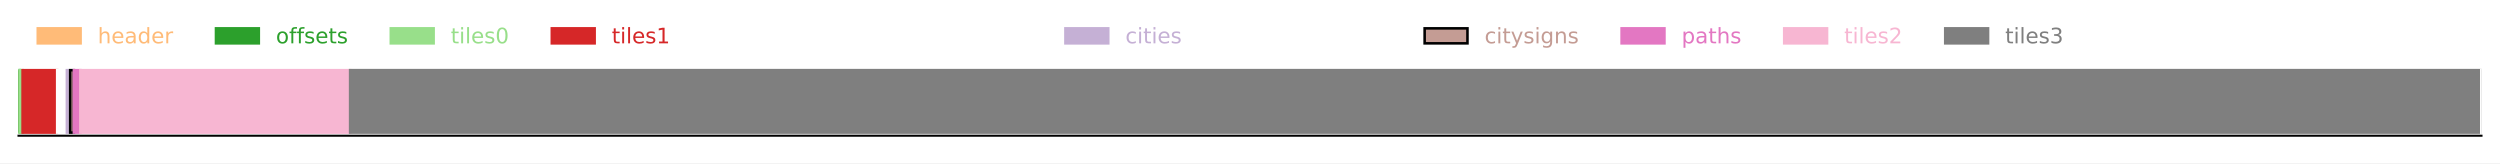
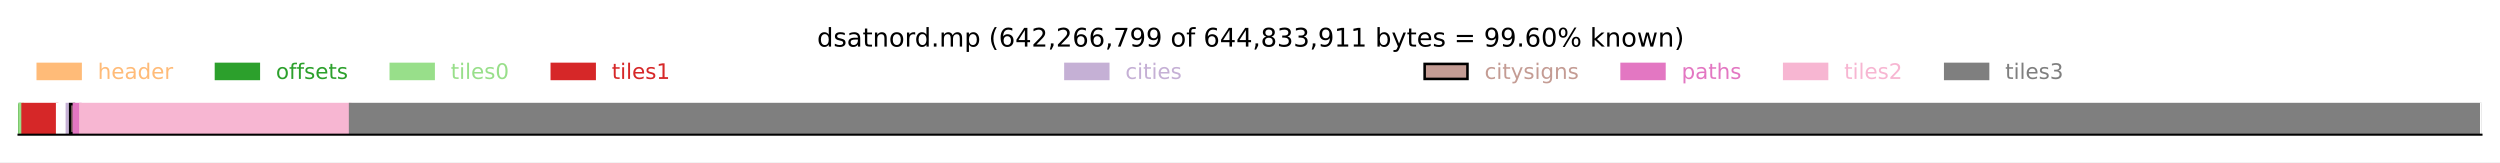
- <svg xmlns="http://www.w3.org/2000/svg" xmlns:xlink="http://www.w3.org/1999/xlink" width="972.635pt" height="63.502pt" viewBox="0 0 972.635 63.502" version="1.1">
+ <svg xmlns="http://www.w3.org/2000/svg" xmlns:xlink="http://www.w3.org/1999/xlink" width="972.635pt" height="63.1pt" viewBox="0 0 972.635 63.1" version="1.1">
  <defs>
    <style type="text/css">*{stroke-linejoin: round; stroke-linecap: butt}</style>
  </defs>
  <g id="figure_1">
    <g id="patch_1">
-       <path d="M 0 63.502  L 972.635 63.502  L 972.635 0  L 0 0  z " style="fill: #ffffff" />
+       <path d="M 0 63.1  L 972.635 63.1  L 972.635 0  L 0 0  z " style="fill: #ffffff" />
    </g>
    <g id="axes_1">
      <g id="patch_2">
-         <path d="M 7.2 52.802  L 965.435 52.802  L 965.435 26.091  L 7.2 26.091  z " style="fill: #ffffff" />
+         <path d="M 7.2 52.4  L 965.435 52.4  L 965.435 39.934  L 7.2 39.934  z " style="fill: #ffffff" />
      </g>
      <g id="patch_3">
-         <path d="M 7.2 51.588  L 7.2 51.588  L 7.2 27.305  L 7.2 27.305  z " clip-path="url(#p8772ea6bc8)" style="fill: #ffbb78; stroke: #ffbb78; stroke-linejoin: miter" />
+         <path d="M 7.2 51.833  L 7.2 51.833  L 7.2 40.501  L 7.2 40.501  z " clip-path="url(#p1f205731b0)" style="fill: #ffbb78; stroke: #ffbb78; stroke-linejoin: miter" />
      </g>
      <g id="patch_4">
-         <path d="M 7.2 51.588  L 7.67 51.588  L 7.67 27.305  L 7.2 27.305  z " clip-path="url(#p8772ea6bc8)" style="fill: #2ca02c; stroke: #2ca02c; stroke-linejoin: miter" />
+         <path d="M 7.2 51.833  L 7.67 51.833  L 7.67 40.501  L 7.2 40.501  z " clip-path="url(#p1f205731b0)" style="fill: #2ca02c; stroke: #2ca02c; stroke-linejoin: miter" />
      </g>
      <g id="patch_5">
-         <path d="M 7.67 51.588  L 8.79 51.588  L 8.79 27.305  L 7.67 27.305  z " clip-path="url(#p8772ea6bc8)" style="fill: #98df8a; stroke: #98df8a; stroke-linejoin: miter" />
+         <path d="M 7.67 51.833  L 8.79 51.833  L 8.79 40.501  L 7.67 40.501  z " clip-path="url(#p1f205731b0)" style="fill: #98df8a; stroke: #98df8a; stroke-linejoin: miter" />
      </g>
      <g id="patch_6">
-         <path d="M 8.79 51.588  L 22.249 51.588  L 22.249 27.305  L 8.79 27.305  z " clip-path="url(#p8772ea6bc8)" style="fill: #d62728; stroke: #d62728; stroke-linejoin: miter" />
+         <path d="M 8.79 51.833  L 22.249 51.833  L 22.249 40.501  L 8.79 40.501  z " clip-path="url(#p1f205731b0)" style="fill: #d62728; stroke: #d62728; stroke-linejoin: miter" />
      </g>
      <g id="patch_7">
-         <path d="M 22.249 51.588  L 23.093 51.588  L 23.093 27.305  L 22.249 27.305  z " clip-path="url(#p8772ea6bc8)" style="fill: #ffffff; stroke: #ffffff; stroke-linejoin: miter" />
+         <path d="M 22.249 51.833  L 23.093 51.833  L 23.093 40.501  L 22.249 40.501  z " clip-path="url(#p1f205731b0)" style="fill: #ffffff; stroke: #ffffff; stroke-linejoin: miter" />
      </g>
      <g id="patch_8">
-         <path d="M 23.093 51.588  L 26.021 51.588  L 26.021 27.305  L 23.093 27.305  z " clip-path="url(#p8772ea6bc8)" style="fill: #ffffff; stroke: #ffffff; stroke-linejoin: miter" />
+         <path d="M 23.093 51.833  L 26.021 51.833  L 26.021 40.501  L 23.093 40.501  z " clip-path="url(#p1f205731b0)" style="fill: #ffffff; stroke: #ffffff; stroke-linejoin: miter" />
      </g>
      <g id="patch_9">
-         <path d="M 26.021 51.588  L 27.295 51.588  L 27.295 27.305  L 26.021 27.305  z " clip-path="url(#p8772ea6bc8)" style="fill: #c5b0d5; stroke: #c5b0d5; stroke-linejoin: miter" />
+         <path d="M 26.021 51.833  L 27.295 51.833  L 27.295 40.501  L 26.021 40.501  z " clip-path="url(#p1f205731b0)" style="fill: #c5b0d5; stroke: #c5b0d5; stroke-linejoin: miter" />
      </g>
      <g id="patch_10">
-         <path d="M 27.295 51.588  L 27.296 51.588  L 27.296 27.305  L 27.295 27.305  z " clip-path="url(#p8772ea6bc8)" style="fill: #ffffff; stroke: #ffffff; stroke-linejoin: miter" />
+         <path d="M 27.295 51.833  L 27.296 51.833  L 27.296 40.501  L 27.295 40.501  z " clip-path="url(#p1f205731b0)" style="fill: #ffffff; stroke: #ffffff; stroke-linejoin: miter" />
      </g>
      <g id="patch_11">
-         <path d="M 27.296 51.588  L 28.753 51.588  L 28.753 27.305  L 27.296 27.305  z " clip-path="url(#p8772ea6bc8)" style="fill: #c49c94; stroke: #000000; stroke-linejoin: miter" />
+         <path d="M 27.296 51.833  L 28.753 51.833  L 28.753 40.501  L 27.296 40.501  z " clip-path="url(#p1f205731b0)" style="fill: #c49c94; stroke: #000000; stroke-linejoin: miter" />
      </g>
      <g id="patch_12">
-         <path d="M 28.753 51.588  L 31.266 51.588  L 31.266 27.305  L 28.753 27.305  z " clip-path="url(#p8772ea6bc8)" style="fill: #e377c2; stroke: #e377c2; stroke-linejoin: miter" />
+         <path d="M 28.753 51.833  L 31.266 51.833  L 31.266 40.501  L 28.753 40.501  z " clip-path="url(#p1f205731b0)" style="fill: #e377c2; stroke: #e377c2; stroke-linejoin: miter" />
      </g>
      <g id="patch_13">
-         <path d="M 31.266 51.588  L 136.22 51.588  L 136.22 27.305  L 31.266 27.305  z " clip-path="url(#p8772ea6bc8)" style="fill: #f7b6d2; stroke: #f7b6d2; stroke-linejoin: miter" />
+         <path d="M 31.266 51.833  L 136.22 51.833  L 136.22 40.501  L 31.266 40.501  z " clip-path="url(#p1f205731b0)" style="fill: #f7b6d2; stroke: #f7b6d2; stroke-linejoin: miter" />
      </g>
      <g id="patch_14">
-         <path d="M 136.22 51.588  L 965.393 51.588  L 965.393 27.305  L 136.22 27.305  z " clip-path="url(#p8772ea6bc8)" style="fill: #7f7f7f; stroke: #7f7f7f; stroke-linejoin: miter" />
+         <path d="M 136.22 51.833  L 965.393 51.833  L 965.393 40.501  L 136.22 40.501  z " clip-path="url(#p1f205731b0)" style="fill: #7f7f7f; stroke: #7f7f7f; stroke-linejoin: miter" />
      </g>
      <g id="patch_15">
-         <path d="M 965.393 51.588  L 965.422 51.588  L 965.422 27.305  L 965.393 27.305  z " clip-path="url(#p8772ea6bc8)" style="fill: #ffffff; stroke: #ffffff; stroke-linejoin: miter" />
+         <path d="M 965.393 51.833  L 965.422 51.833  L 965.422 40.501  L 965.393 40.501  z " clip-path="url(#p1f205731b0)" style="fill: #ffffff; stroke: #ffffff; stroke-linejoin: miter" />
      </g>
      <g id="patch_16">
-         <path d="M 965.422 51.588  L 965.435 51.588  L 965.435 27.305  L 965.422 27.305  z " clip-path="url(#p8772ea6bc8)" style="fill: #ffffff; stroke: #ffffff; stroke-linejoin: miter" />
+         <path d="M 965.422 51.833  L 965.435 51.833  L 965.435 40.501  L 965.422 40.501  z " clip-path="url(#p1f205731b0)" style="fill: #ffffff; stroke: #ffffff; stroke-linejoin: miter" />
      </g>
      <g id="patch_17">
-         <path d="M 7.2 52.802  L 965.435 52.802  " style="fill: none; stroke: #000000; stroke-width: 0.8; stroke-linejoin: miter; stroke-linecap: square" />
+         <path d="M 7.2 52.4  L 965.435 52.4  " style="fill: none; stroke: #000000; stroke-width: 0.8; stroke-linejoin: miter; stroke-linecap: square" />
      </g>
      <g id="legend_1">
+         <g id="text_1">
+           <g transform="translate(317.8927 18.13044) scale(0.1 -0.1)">
+             <defs>
+               <path id="DejaVuSans-64" d="M 2906 2969  L 2906 4863  L 3481 4863  L 3481 0  L 2906 0  L 2906 525  Q 2725 213 2448 61  Q 2172 -91 1784 -91  Q 1150 -91 751 415  Q 353 922 353 1747  Q 353 2572 751 3078  Q 1150 3584 1784 3584  Q 2172 3584 2448 3432  Q 2725 3281 2906 2969  z M 947 1747  Q 947 1113 1208 752  Q 1469 391 1925 391  Q 2381 391 2643 752  Q 2906 1113 2906 1747  Q 2906 2381 2643 2742  Q 2381 3103 1925 3103  Q 1469 3103 1208 2742  Q 947 2381 947 1747  z " transform="scale(0.015625)" />
+               <path id="DejaVuSans-73" d="M 2834 3397  L 2834 2853  Q 2591 2978 2328 3040  Q 2066 3103 1784 3103  Q 1356 3103 1142 2972  Q 928 2841 928 2578  Q 928 2378 1081 2264  Q 1234 2150 1697 2047  L 1894 2003  Q 2506 1872 2764 1633  Q 3022 1394 3022 966  Q 3022 478 2636 193  Q 2250 -91 1575 -91  Q 1294 -91 989 -36  Q 684 19 347 128  L 347 722  Q 666 556 975 473  Q 1284 391 1588 391  Q 1994 391 2212 530  Q 2431 669 2431 922  Q 2431 1156 2273 1281  Q 2116 1406 1581 1522  L 1381 1569  Q 847 1681 609 1914  Q 372 2147 372 2553  Q 372 3047 722 3315  Q 1072 3584 1716 3584  Q 2034 3584 2315 3537  Q 2597 3491 2834 3397  z " transform="scale(0.015625)" />
+               <path id="DejaVuSans-61" d="M 2194 1759  Q 1497 1759 1228 1600  Q 959 1441 959 1056  Q 959 750 1161 570  Q 1363 391 1709 391  Q 2188 391 2477 730  Q 2766 1069 2766 1631  L 2766 1759  L 2194 1759  z M 3341 1997  L 3341 0  L 2766 0  L 2766 531  Q 2569 213 2275 61  Q 1981 -91 1556 -91  Q 1019 -91 701 211  Q 384 513 384 1019  Q 384 1609 779 1909  Q 1175 2209 1959 2209  L 2766 2209  L 2766 2266  Q 2766 2663 2505 2880  Q 2244 3097 1772 3097  Q 1472 3097 1187 3025  Q 903 2953 641 2809  L 641 3341  Q 956 3463 1253 3523  Q 1550 3584 1831 3584  Q 2591 3584 2966 3190  Q 3341 2797 3341 1997  z " transform="scale(0.015625)" />
+               <path id="DejaVuSans-74" d="M 1172 4494  L 1172 3500  L 2356 3500  L 2356 3053  L 1172 3053  L 1172 1153  Q 1172 725 1289 603  Q 1406 481 1766 481  L 2356 481  L 2356 0  L 1766 0  Q 1100 0 847 248  Q 594 497 594 1153  L 594 3053  L 172 3053  L 172 3500  L 594 3500  L 594 4494  L 1172 4494  z " transform="scale(0.015625)" />
+               <path id="DejaVuSans-6e" d="M 3513 2113  L 3513 0  L 2938 0  L 2938 2094  Q 2938 2591 2744 2837  Q 2550 3084 2163 3084  Q 1697 3084 1428 2787  Q 1159 2491 1159 1978  L 1159 0  L 581 0  L 581 3500  L 1159 3500  L 1159 2956  Q 1366 3272 1645 3428  Q 1925 3584 2291 3584  Q 2894 3584 3203 3211  Q 3513 2838 3513 2113  z " transform="scale(0.015625)" />
+               <path id="DejaVuSans-6f" d="M 1959 3097  Q 1497 3097 1228 2736  Q 959 2375 959 1747  Q 959 1119 1226 758  Q 1494 397 1959 397  Q 2419 397 2687 759  Q 2956 1122 2956 1747  Q 2956 2369 2687 2733  Q 2419 3097 1959 3097  z M 1959 3584  Q 2709 3584 3137 3096  Q 3566 2609 3566 1747  Q 3566 888 3137 398  Q 2709 -91 1959 -91  Q 1206 -91 779 398  Q 353 888 353 1747  Q 353 2609 779 3096  Q 1206 3584 1959 3584  z " transform="scale(0.015625)" />
+               <path id="DejaVuSans-72" d="M 2631 2963  Q 2534 3019 2420 3045  Q 2306 3072 2169 3072  Q 1681 3072 1420 2755  Q 1159 2438 1159 1844  L 1159 0  L 581 0  L 581 3500  L 1159 3500  L 1159 2956  Q 1341 3275 1631 3429  Q 1922 3584 2338 3584  Q 2397 3584 2469 3576  Q 2541 3569 2628 3553  L 2631 2963  z " transform="scale(0.015625)" />
+               <path id="DejaVuSans-2e" d="M 684 794  L 1344 794  L 1344 0  L 684 0  L 684 794  z " transform="scale(0.015625)" />
+               <path id="DejaVuSans-6d" d="M 3328 2828  Q 3544 3216 3844 3400  Q 4144 3584 4550 3584  Q 5097 3584 5394 3201  Q 5691 2819 5691 2113  L 5691 0  L 5113 0  L 5113 2094  Q 5113 2597 4934 2840  Q 4756 3084 4391 3084  Q 3944 3084 3684 2787  Q 3425 2491 3425 1978  L 3425 0  L 2847 0  L 2847 2094  Q 2847 2600 2669 2842  Q 2491 3084 2119 3084  Q 1678 3084 1418 2786  Q 1159 2488 1159 1978  L 1159 0  L 581 0  L 581 3500  L 1159 3500  L 1159 2956  Q 1356 3278 1631 3431  Q 1906 3584 2284 3584  Q 2666 3584 2933 3390  Q 3200 3197 3328 2828  z " transform="scale(0.015625)" />
+               <path id="DejaVuSans-70" d="M 1159 525  L 1159 -1331  L 581 -1331  L 581 3500  L 1159 3500  L 1159 2969  Q 1341 3281 1617 3432  Q 1894 3584 2278 3584  Q 2916 3584 3314 3078  Q 3713 2572 3713 1747  Q 3713 922 3314 415  Q 2916 -91 2278 -91  Q 1894 -91 1617 61  Q 1341 213 1159 525  z M 3116 1747  Q 3116 2381 2855 2742  Q 2594 3103 2138 3103  Q 1681 3103 1420 2742  Q 1159 2381 1159 1747  Q 1159 1113 1420 752  Q 1681 391 2138 391  Q 2594 391 2855 752  Q 3116 1113 3116 1747  z " transform="scale(0.015625)" />
+               <path id="DejaVuSans-20" transform="scale(0.015625)" />
+               <path id="DejaVuSans-28" d="M 1984 4856  Q 1566 4138 1362 3434  Q 1159 2731 1159 2009  Q 1159 1288 1364 580  Q 1569 -128 1984 -844  L 1484 -844  Q 1016 -109 783 600  Q 550 1309 550 2009  Q 550 2706 781 3412  Q 1013 4119 1484 4856  L 1984 4856  z " transform="scale(0.015625)" />
+               <path id="DejaVuSans-36" d="M 2113 2584  Q 1688 2584 1439 2293  Q 1191 2003 1191 1497  Q 1191 994 1439 701  Q 1688 409 2113 409  Q 2538 409 2786 701  Q 3034 994 3034 1497  Q 3034 2003 2786 2293  Q 2538 2584 2113 2584  z M 3366 4563  L 3366 3988  Q 3128 4100 2886 4159  Q 2644 4219 2406 4219  Q 1781 4219 1451 3797  Q 1122 3375 1075 2522  Q 1259 2794 1537 2939  Q 1816 3084 2150 3084  Q 2853 3084 3261 2657  Q 3669 2231 3669 1497  Q 3669 778 3244 343  Q 2819 -91 2113 -91  Q 1303 -91 875 529  Q 447 1150 447 2328  Q 447 3434 972 4092  Q 1497 4750 2381 4750  Q 2619 4750 2861 4703  Q 3103 4656 3366 4563  z " transform="scale(0.015625)" />
+               <path id="DejaVuSans-34" d="M 2419 4116  L 825 1625  L 2419 1625  L 2419 4116  z M 2253 4666  L 3047 4666  L 3047 1625  L 3713 1625  L 3713 1100  L 3047 1100  L 3047 0  L 2419 0  L 2419 1100  L 313 1100  L 313 1709  L 2253 4666  z " transform="scale(0.015625)" />
+               <path id="DejaVuSans-32" d="M 1228 531  L 3431 531  L 3431 0  L 469 0  L 469 531  Q 828 903 1448 1529  Q 2069 2156 2228 2338  Q 2531 2678 2651 2914  Q 2772 3150 2772 3378  Q 2772 3750 2511 3984  Q 2250 4219 1831 4219  Q 1534 4219 1204 4116  Q 875 4013 500 3803  L 500 4441  Q 881 4594 1212 4672  Q 1544 4750 1819 4750  Q 2544 4750 2975 4387  Q 3406 4025 3406 3419  Q 3406 3131 3298 2873  Q 3191 2616 2906 2266  Q 2828 2175 2409 1742  Q 1991 1309 1228 531  z " transform="scale(0.015625)" />
+               <path id="DejaVuSans-2c" d="M 750 794  L 1409 794  L 1409 256  L 897 -744  L 494 -744  L 750 256  L 750 794  z " transform="scale(0.015625)" />
+               <path id="DejaVuSans-37" d="M 525 4666  L 3525 4666  L 3525 4397  L 1831 0  L 1172 0  L 2766 4134  L 525 4134  L 525 4666  z " transform="scale(0.015625)" />
+               <path id="DejaVuSans-39" d="M 703 97  L 703 672  Q 941 559 1184 500  Q 1428 441 1663 441  Q 2288 441 2617 861  Q 2947 1281 2994 2138  Q 2813 1869 2534 1725  Q 2256 1581 1919 1581  Q 1219 1581 811 2004  Q 403 2428 403 3163  Q 403 3881 828 4315  Q 1253 4750 1959 4750  Q 2769 4750 3195 4129  Q 3622 3509 3622 2328  Q 3622 1225 3098 567  Q 2575 -91 1691 -91  Q 1453 -91 1209 -44  Q 966 3 703 97  z M 1959 2075  Q 2384 2075 2632 2365  Q 2881 2656 2881 3163  Q 2881 3666 2632 3958  Q 2384 4250 1959 4250  Q 1534 4250 1286 3958  Q 1038 3666 1038 3163  Q 1038 2656 1286 2365  Q 1534 2075 1959 2075  z " transform="scale(0.015625)" />
+               <path id="DejaVuSans-66" d="M 2375 4863  L 2375 4384  L 1825 4384  Q 1516 4384 1395 4259  Q 1275 4134 1275 3809  L 1275 3500  L 2222 3500  L 2222 3053  L 1275 3053  L 1275 0  L 697 0  L 697 3053  L 147 3053  L 147 3500  L 697 3500  L 697 3744  Q 697 4328 969 4595  Q 1241 4863 1831 4863  L 2375 4863  z " transform="scale(0.015625)" />
+               <path id="DejaVuSans-38" d="M 2034 2216  Q 1584 2216 1326 1975  Q 1069 1734 1069 1313  Q 1069 891 1326 650  Q 1584 409 2034 409  Q 2484 409 2743 651  Q 3003 894 3003 1313  Q 3003 1734 2745 1975  Q 2488 2216 2034 2216  z M 1403 2484  Q 997 2584 770 2862  Q 544 3141 544 3541  Q 544 4100 942 4425  Q 1341 4750 2034 4750  Q 2731 4750 3128 4425  Q 3525 4100 3525 3541  Q 3525 3141 3298 2862  Q 3072 2584 2669 2484  Q 3125 2378 3379 2068  Q 3634 1759 3634 1313  Q 3634 634 3220 271  Q 2806 -91 2034 -91  Q 1263 -91 848 271  Q 434 634 434 1313  Q 434 1759 690 2068  Q 947 2378 1403 2484  z M 1172 3481  Q 1172 3119 1398 2916  Q 1625 2713 2034 2713  Q 2441 2713 2670 2916  Q 2900 3119 2900 3481  Q 2900 3844 2670 4047  Q 2441 4250 2034 4250  Q 1625 4250 1398 4047  Q 1172 3844 1172 3481  z " transform="scale(0.015625)" />
+               <path id="DejaVuSans-33" d="M 2597 2516  Q 3050 2419 3304 2112  Q 3559 1806 3559 1356  Q 3559 666 3084 287  Q 2609 -91 1734 -91  Q 1441 -91 1130 -33  Q 819 25 488 141  L 488 750  Q 750 597 1062 519  Q 1375 441 1716 441  Q 2309 441 2620 675  Q 2931 909 2931 1356  Q 2931 1769 2642 2001  Q 2353 2234 1838 2234  L 1294 2234  L 1294 2753  L 1863 2753  Q 2328 2753 2575 2939  Q 2822 3125 2822 3475  Q 2822 3834 2567 4026  Q 2313 4219 1838 4219  Q 1578 4219 1281 4162  Q 984 4106 628 3988  L 628 4550  Q 988 4650 1302 4700  Q 1616 4750 1894 4750  Q 2613 4750 3031 4423  Q 3450 4097 3450 3541  Q 3450 3153 3228 2886  Q 3006 2619 2597 2516  z " transform="scale(0.015625)" />
+               <path id="DejaVuSans-31" d="M 794 531  L 1825 531  L 1825 4091  L 703 3866  L 703 4441  L 1819 4666  L 2450 4666  L 2450 531  L 3481 531  L 3481 0  L 794 0  L 794 531  z " transform="scale(0.015625)" />
+               <path id="DejaVuSans-62" d="M 3116 1747  Q 3116 2381 2855 2742  Q 2594 3103 2138 3103  Q 1681 3103 1420 2742  Q 1159 2381 1159 1747  Q 1159 1113 1420 752  Q 1681 391 2138 391  Q 2594 391 2855 752  Q 3116 1113 3116 1747  z M 1159 2969  Q 1341 3281 1617 3432  Q 1894 3584 2278 3584  Q 2916 3584 3314 3078  Q 3713 2572 3713 1747  Q 3713 922 3314 415  Q 2916 -91 2278 -91  Q 1894 -91 1617 61  Q 1341 213 1159 525  L 1159 0  L 581 0  L 581 4863  L 1159 4863  L 1159 2969  z " transform="scale(0.015625)" />
+               <path id="DejaVuSans-79" d="M 2059 -325  Q 1816 -950 1584 -1140  Q 1353 -1331 966 -1331  L 506 -1331  L 506 -850  L 844 -850  Q 1081 -850 1212 -737  Q 1344 -625 1503 -206  L 1606 56  L 191 3500  L 800 3500  L 1894 763  L 2988 3500  L 3597 3500  L 2059 -325  z " transform="scale(0.015625)" />
+               <path id="DejaVuSans-65" d="M 3597 1894  L 3597 1613  L 953 1613  Q 991 1019 1311 708  Q 1631 397 2203 397  Q 2534 397 2845 478  Q 3156 559 3463 722  L 3463 178  Q 3153 47 2828 -22  Q 2503 -91 2169 -91  Q 1331 -91 842 396  Q 353 884 353 1716  Q 353 2575 817 3079  Q 1281 3584 2069 3584  Q 2775 3584 3186 3129  Q 3597 2675 3597 1894  z M 3022 2063  Q 3016 2534 2758 2815  Q 2500 3097 2075 3097  Q 1594 3097 1305 2825  Q 1016 2553 972 2059  L 3022 2063  z " transform="scale(0.015625)" />
+               <path id="DejaVuSans-3d" d="M 678 2906  L 4684 2906  L 4684 2381  L 678 2381  L 678 2906  z M 678 1631  L 4684 1631  L 4684 1100  L 678 1100  L 678 1631  z " transform="scale(0.015625)" />
+               <path id="DejaVuSans-30" d="M 2034 4250  Q 1547 4250 1301 3770  Q 1056 3291 1056 2328  Q 1056 1369 1301 889  Q 1547 409 2034 409  Q 2525 409 2770 889  Q 3016 1369 3016 2328  Q 3016 3291 2770 3770  Q 2525 4250 2034 4250  z M 2034 4750  Q 2819 4750 3233 4129  Q 3647 3509 3647 2328  Q 3647 1150 3233 529  Q 2819 -91 2034 -91  Q 1250 -91 836 529  Q 422 1150 422 2328  Q 422 3509 836 4129  Q 1250 4750 2034 4750  z " transform="scale(0.015625)" />
+               <path id="DejaVuSans-25" d="M 4653 2053  Q 4381 2053 4226 1822  Q 4072 1591 4072 1178  Q 4072 772 4226 539  Q 4381 306 4653 306  Q 4919 306 5073 539  Q 5228 772 5228 1178  Q 5228 1588 5073 1820  Q 4919 2053 4653 2053  z M 4653 2450  Q 5147 2450 5437 2106  Q 5728 1763 5728 1178  Q 5728 594 5436 251  Q 5144 -91 4653 -91  Q 4153 -91 3862 251  Q 3572 594 3572 1178  Q 3572 1766 3864 2108  Q 4156 2450 4653 2450  z M 1428 4353  Q 1159 4353 1004 4120  Q 850 3888 850 3481  Q 850 3069 1003 2837  Q 1156 2606 1428 2606  Q 1700 2606 1854 2837  Q 2009 3069 2009 3481  Q 2009 3884 1853 4118  Q 1697 4353 1428 4353  z M 4250 4750  L 4750 4750  L 1831 -91  L 1331 -91  L 4250 4750  z M 1428 4750  Q 1922 4750 2215 4408  Q 2509 4066 2509 3481  Q 2509 2891 2217 2550  Q 1925 2209 1428 2209  Q 931 2209 642 2551  Q 353 2894 353 3481  Q 353 4063 643 4406  Q 934 4750 1428 4750  z " transform="scale(0.015625)" />
+               <path id="DejaVuSans-6b" d="M 581 4863  L 1159 4863  L 1159 1991  L 2875 3500  L 3609 3500  L 1753 1863  L 3688 0  L 2938 0  L 1159 1709  L 1159 0  L 581 0  L 581 4863  z " transform="scale(0.015625)" />
+               <path id="DejaVuSans-77" d="M 269 3500  L 844 3500  L 1563 769  L 2278 3500  L 2956 3500  L 3675 769  L 4391 3500  L 4966 3500  L 4050 0  L 3372 0  L 2619 2869  L 1863 0  L 1184 0  L 269 3500  z " transform="scale(0.015625)" />
+               <path id="DejaVuSans-29" d="M 513 4856  L 1013 4856  Q 1481 4119 1714 3412  Q 1947 2706 1947 2009  Q 1947 1309 1714 600  Q 1481 -109 1013 -844  L 513 -844  Q 928 -128 1133 580  Q 1338 1288 1338 2009  Q 1338 2731 1133 3434  Q 928 4138 513 4856  z " transform="scale(0.015625)" />
+             </defs>
+             <use xlink:href="#DejaVuSans-64" />
+             <use xlink:href="#DejaVuSans-73" x="63.477" />
+             <use xlink:href="#DejaVuSans-61" x="115.576" />
+             <use xlink:href="#DejaVuSans-74" x="176.855" />
+             <use xlink:href="#DejaVuSans-6e" x="216.064" />
+             <use xlink:href="#DejaVuSans-6f" x="279.443" />
+             <use xlink:href="#DejaVuSans-72" x="340.625" />
+             <use xlink:href="#DejaVuSans-64" x="379.988" />
+             <use xlink:href="#DejaVuSans-2e" x="443.465" />
+             <use xlink:href="#DejaVuSans-6d" x="475.252" />
+             <use xlink:href="#DejaVuSans-70" x="572.664" />
+             <use xlink:href="#DejaVuSans-20" x="636.141" />
+             <use xlink:href="#DejaVuSans-28" x="667.928" />
+             <use xlink:href="#DejaVuSans-36" x="706.941" />
+             <use xlink:href="#DejaVuSans-34" x="770.564" />
+             <use xlink:href="#DejaVuSans-32" x="834.188" />
+             <use xlink:href="#DejaVuSans-2c" x="897.811" />
+             <use xlink:href="#DejaVuSans-32" x="929.598" />
+             <use xlink:href="#DejaVuSans-36" x="993.221" />
+             <use xlink:href="#DejaVuSans-36" x="1056.844" />
+             <use xlink:href="#DejaVuSans-2c" x="1120.467" />
+             <use xlink:href="#DejaVuSans-37" x="1152.254" />
+             <use xlink:href="#DejaVuSans-39" x="1215.877" />
+             <use xlink:href="#DejaVuSans-39" x="1279.5" />
+             <use xlink:href="#DejaVuSans-20" x="1343.123" />
+             <use xlink:href="#DejaVuSans-6f" x="1374.91" />
+             <use xlink:href="#DejaVuSans-66" x="1436.092" />
+             <use xlink:href="#DejaVuSans-20" x="1471.297" />
+             <use xlink:href="#DejaVuSans-36" x="1503.084" />
+             <use xlink:href="#DejaVuSans-34" x="1566.707" />
+             <use xlink:href="#DejaVuSans-34" x="1630.33" />
+             <use xlink:href="#DejaVuSans-2c" x="1693.953" />
+             <use xlink:href="#DejaVuSans-38" x="1725.74" />
+             <use xlink:href="#DejaVuSans-33" x="1789.363" />
+             <use xlink:href="#DejaVuSans-33" x="1852.986" />
+             <use xlink:href="#DejaVuSans-2c" x="1916.609" />
+             <use xlink:href="#DejaVuSans-39" x="1948.396" />
+             <use xlink:href="#DejaVuSans-31" x="2012.02" />
+             <use xlink:href="#DejaVuSans-31" x="2075.643" />
+             <use xlink:href="#DejaVuSans-20" x="2139.266" />
+             <use xlink:href="#DejaVuSans-62" x="2171.053" />
+             <use xlink:href="#DejaVuSans-79" x="2234.529" />
+             <use xlink:href="#DejaVuSans-74" x="2293.709" />
+             <use xlink:href="#DejaVuSans-65" x="2332.918" />
+             <use xlink:href="#DejaVuSans-73" x="2394.441" />
+             <use xlink:href="#DejaVuSans-20" x="2446.541" />
+             <use xlink:href="#DejaVuSans-3d" x="2478.328" />
+             <use xlink:href="#DejaVuSans-20" x="2562.117" />
+             <use xlink:href="#DejaVuSans-39" x="2593.904" />
+             <use xlink:href="#DejaVuSans-39" x="2657.527" />
+             <use xlink:href="#DejaVuSans-2e" x="2721.15" />
+             <use xlink:href="#DejaVuSans-36" x="2752.938" />
+             <use xlink:href="#DejaVuSans-30" x="2816.561" />
+             <use xlink:href="#DejaVuSans-25" x="2880.184" />
+             <use xlink:href="#DejaVuSans-20" x="2975.203" />
+             <use xlink:href="#DejaVuSans-6b" x="3006.99" />
+             <use xlink:href="#DejaVuSans-6e" x="3064.9" />
+             <use xlink:href="#DejaVuSans-6f" x="3128.279" />
+             <use xlink:href="#DejaVuSans-77" x="3189.461" />
+             <use xlink:href="#DejaVuSans-6e" x="3271.248" />
+             <use xlink:href="#DejaVuSans-29" x="3334.627" />
+           </g>
+         </g>
        <g id="patch_18">
-           <path d="M 14.697 16.861  L 31.357 16.861  L 31.357 11.03  L 14.697 11.03  z " style="fill: #ffbb78; stroke: #ffbb78; stroke-linejoin: miter" />
-         </g>
-         <g id="text_1">
-           <g style="fill: #ffbb78" transform="translate(38.021 16.8615) scale(0.0833 -0.0833)">
+           <path d="M 14.697 30.705  L 31.357 30.705  L 31.357 24.874  L 14.697 24.874  z " style="fill: #ffbb78; stroke: #ffbb78; stroke-linejoin: miter" />
+         </g>
+         <g id="text_2">
+           <g style="fill: #ffbb78" transform="translate(38.021 30.70462) scale(0.0833 -0.0833)">
            <defs>
              <path id="DejaVuSans-68" d="M 3513 2113  L 3513 0  L 2938 0  L 2938 2094  Q 2938 2591 2744 2837  Q 2550 3084 2163 3084  Q 1697 3084 1428 2787  Q 1159 2491 1159 1978  L 1159 0  L 581 0  L 581 4863  L 1159 4863  L 1159 2956  Q 1366 3272 1645 3428  Q 1925 3584 2291 3584  Q 2894 3584 3203 3211  Q 3513 2838 3513 2113  z " transform="scale(0.015625)" />
-               <path id="DejaVuSans-65" d="M 3597 1894  L 3597 1613  L 953 1613  Q 991 1019 1311 708  Q 1631 397 2203 397  Q 2534 397 2845 478  Q 3156 559 3463 722  L 3463 178  Q 3153 47 2828 -22  Q 2503 -91 2169 -91  Q 1331 -91 842 396  Q 353 884 353 1716  Q 353 2575 817 3079  Q 1281 3584 2069 3584  Q 2775 3584 3186 3129  Q 3597 2675 3597 1894  z M 3022 2063  Q 3016 2534 2758 2815  Q 2500 3097 2075 3097  Q 1594 3097 1305 2825  Q 1016 2553 972 2059  L 3022 2063  z " transform="scale(0.015625)" />
-               <path id="DejaVuSans-61" d="M 2194 1759  Q 1497 1759 1228 1600  Q 959 1441 959 1056  Q 959 750 1161 570  Q 1363 391 1709 391  Q 2188 391 2477 730  Q 2766 1069 2766 1631  L 2766 1759  L 2194 1759  z M 3341 1997  L 3341 0  L 2766 0  L 2766 531  Q 2569 213 2275 61  Q 1981 -91 1556 -91  Q 1019 -91 701 211  Q 384 513 384 1019  Q 384 1609 779 1909  Q 1175 2209 1959 2209  L 2766 2209  L 2766 2266  Q 2766 2663 2505 2880  Q 2244 3097 1772 3097  Q 1472 3097 1187 3025  Q 903 2953 641 2809  L 641 3341  Q 956 3463 1253 3523  Q 1550 3584 1831 3584  Q 2591 3584 2966 3190  Q 3341 2797 3341 1997  z " transform="scale(0.015625)" />
-               <path id="DejaVuSans-64" d="M 2906 2969  L 2906 4863  L 3481 4863  L 3481 0  L 2906 0  L 2906 525  Q 2725 213 2448 61  Q 2172 -91 1784 -91  Q 1150 -91 751 415  Q 353 922 353 1747  Q 353 2572 751 3078  Q 1150 3584 1784 3584  Q 2172 3584 2448 3432  Q 2725 3281 2906 2969  z M 947 1747  Q 947 1113 1208 752  Q 1469 391 1925 391  Q 2381 391 2643 752  Q 2906 1113 2906 1747  Q 2906 2381 2643 2742  Q 2381 3103 1925 3103  Q 1469 3103 1208 2742  Q 947 2381 947 1747  z " transform="scale(0.015625)" />
-               <path id="DejaVuSans-72" d="M 2631 2963  Q 2534 3019 2420 3045  Q 2306 3072 2169 3072  Q 1681 3072 1420 2755  Q 1159 2438 1159 1844  L 1159 0  L 581 0  L 581 3500  L 1159 3500  L 1159 2956  Q 1341 3275 1631 3429  Q 1922 3584 2338 3584  Q 2397 3584 2469 3576  Q 2541 3569 2628 3553  L 2631 2963  z " transform="scale(0.015625)" />
            </defs>
            <use xlink:href="#DejaVuSans-68" />
            <use xlink:href="#DejaVuSans-65" x="63.379" />
            <use xlink:href="#DejaVuSans-61" x="124.902" />
            <use xlink:href="#DejaVuSans-64" x="186.182" />
            <use xlink:href="#DejaVuSans-65" x="249.658" />
            <use xlink:href="#DejaVuSans-72" x="311.182" />
          </g>
        </g>
        <g id="patch_19">
-           <path d="M 84.029 16.861  L 100.689 16.861  L 100.689 11.03  L 84.029 11.03  z " style="fill: #2ca02c; stroke: #2ca02c; stroke-linejoin: miter" />
-         </g>
-         <g id="text_2">
-           <g style="fill: #2ca02c" transform="translate(107.3526 16.8615) scale(0.0833 -0.0833)">
-             <defs>
-               <path id="DejaVuSans-6f" d="M 1959 3097  Q 1497 3097 1228 2736  Q 959 2375 959 1747  Q 959 1119 1226 758  Q 1494 397 1959 397  Q 2419 397 2687 759  Q 2956 1122 2956 1747  Q 2956 2369 2687 2733  Q 2419 3097 1959 3097  z M 1959 3584  Q 2709 3584 3137 3096  Q 3566 2609 3566 1747  Q 3566 888 3137 398  Q 2709 -91 1959 -91  Q 1206 -91 779 398  Q 353 888 353 1747  Q 353 2609 779 3096  Q 1206 3584 1959 3584  z " transform="scale(0.015625)" />
-               <path id="DejaVuSans-66" d="M 2375 4863  L 2375 4384  L 1825 4384  Q 1516 4384 1395 4259  Q 1275 4134 1275 3809  L 1275 3500  L 2222 3500  L 2222 3053  L 1275 3053  L 1275 0  L 697 0  L 697 3053  L 147 3053  L 147 3500  L 697 3500  L 697 3744  Q 697 4328 969 4595  Q 1241 4863 1831 4863  L 2375 4863  z " transform="scale(0.015625)" />
-               <path id="DejaVuSans-73" d="M 2834 3397  L 2834 2853  Q 2591 2978 2328 3040  Q 2066 3103 1784 3103  Q 1356 3103 1142 2972  Q 928 2841 928 2578  Q 928 2378 1081 2264  Q 1234 2150 1697 2047  L 1894 2003  Q 2506 1872 2764 1633  Q 3022 1394 3022 966  Q 3022 478 2636 193  Q 2250 -91 1575 -91  Q 1294 -91 989 -36  Q 684 19 347 128  L 347 722  Q 666 556 975 473  Q 1284 391 1588 391  Q 1994 391 2212 530  Q 2431 669 2431 922  Q 2431 1156 2273 1281  Q 2116 1406 1581 1522  L 1381 1569  Q 847 1681 609 1914  Q 372 2147 372 2553  Q 372 3047 722 3315  Q 1072 3584 1716 3584  Q 2034 3584 2315 3537  Q 2597 3491 2834 3397  z " transform="scale(0.015625)" />
-               <path id="DejaVuSans-74" d="M 1172 4494  L 1172 3500  L 2356 3500  L 2356 3053  L 1172 3053  L 1172 1153  Q 1172 725 1289 603  Q 1406 481 1766 481  L 2356 481  L 2356 0  L 1766 0  Q 1100 0 847 248  Q 594 497 594 1153  L 594 3053  L 172 3053  L 172 3500  L 594 3500  L 594 4494  L 1172 4494  z " transform="scale(0.015625)" />
-             </defs>
+           <path d="M 84.029 30.705  L 100.689 30.705  L 100.689 24.874  L 84.029 24.874  z " style="fill: #2ca02c; stroke: #2ca02c; stroke-linejoin: miter" />
+         </g>
+         <g id="text_3">
+           <g style="fill: #2ca02c" transform="translate(107.3526 30.70462) scale(0.0833 -0.0833)">
            <use xlink:href="#DejaVuSans-6f" />
            <use xlink:href="#DejaVuSans-66" x="61.182" />
            <use xlink:href="#DejaVuSans-66" x="96.387" />
            <use xlink:href="#DejaVuSans-73" x="131.592" />
            <use xlink:href="#DejaVuSans-65" x="183.691" />
            <use xlink:href="#DejaVuSans-74" x="245.215" />
            <use xlink:href="#DejaVuSans-73" x="284.424" />
          </g>
        </g>
        <g id="patch_20">
-           <path d="M 152.044 16.861  L 168.704 16.861  L 168.704 11.03  L 152.044 11.03  z " style="fill: #98df8a; stroke: #98df8a; stroke-linejoin: miter" />
-         </g>
-         <g id="text_3">
-           <g style="fill: #98df8a" transform="translate(175.3684 16.8615) scale(0.0833 -0.0833)">
+           <path d="M 152.044 30.705  L 168.704 30.705  L 168.704 24.874  L 152.044 24.874  z " style="fill: #98df8a; stroke: #98df8a; stroke-linejoin: miter" />
+         </g>
+         <g id="text_4">
+           <g style="fill: #98df8a" transform="translate(175.3684 30.70462) scale(0.0833 -0.0833)">
            <defs>
              <path id="DejaVuSans-69" d="M 603 3500  L 1178 3500  L 1178 0  L 603 0  L 603 3500  z M 603 4863  L 1178 4863  L 1178 4134  L 603 4134  L 603 4863  z " transform="scale(0.015625)" />
              <path id="DejaVuSans-6c" d="M 603 4863  L 1178 4863  L 1178 0  L 603 0  L 603 4863  z " transform="scale(0.015625)" />
-               <path id="DejaVuSans-30" d="M 2034 4250  Q 1547 4250 1301 3770  Q 1056 3291 1056 2328  Q 1056 1369 1301 889  Q 1547 409 2034 409  Q 2525 409 2770 889  Q 3016 1369 3016 2328  Q 3016 3291 2770 3770  Q 2525 4250 2034 4250  z M 2034 4750  Q 2819 4750 3233 4129  Q 3647 3509 3647 2328  Q 3647 1150 3233 529  Q 2819 -91 2034 -91  Q 1250 -91 836 529  Q 422 1150 422 2328  Q 422 3509 836 4129  Q 1250 4750 2034 4750  z " transform="scale(0.015625)" />
            </defs>
            <use xlink:href="#DejaVuSans-74" />
            <use xlink:href="#DejaVuSans-69" x="39.209" />
            <use xlink:href="#DejaVuSans-6c" x="66.992" />
            <use xlink:href="#DejaVuSans-65" x="94.775" />
            <use xlink:href="#DejaVuSans-73" x="156.299" />
            <use xlink:href="#DejaVuSans-30" x="208.398" />
          </g>
        </g>
        <g id="patch_21">
-           <path d="M 214.687 16.861  L 231.347 16.861  L 231.347 11.03  L 214.687 11.03  z " style="fill: #d62728; stroke: #d62728; stroke-linejoin: miter" />
-         </g>
-         <g id="text_4">
-           <g style="fill: #d62728" transform="translate(238.0113 16.8615) scale(0.0833 -0.0833)">
-             <defs>
-               <path id="DejaVuSans-31" d="M 794 531  L 1825 531  L 1825 4091  L 703 3866  L 703 4441  L 1819 4666  L 2450 4666  L 2450 531  L 3481 531  L 3481 0  L 794 0  L 794 531  z " transform="scale(0.015625)" />
-             </defs>
+           <path d="M 214.687 30.705  L 231.347 30.705  L 231.347 24.874  L 214.687 24.874  z " style="fill: #d62728; stroke: #d62728; stroke-linejoin: miter" />
+         </g>
+         <g id="text_5">
+           <g style="fill: #d62728" transform="translate(238.0113 30.70462) scale(0.0833 -0.0833)">
            <use xlink:href="#DejaVuSans-74" />
            <use xlink:href="#DejaVuSans-69" x="39.209" />
            <use xlink:href="#DejaVuSans-6c" x="66.992" />
            <use xlink:href="#DejaVuSans-65" x="94.775" />
            <use xlink:href="#DejaVuSans-73" x="156.299" />
            <use xlink:href="#DejaVuSans-31" x="208.398" />
          </g>
        </g>
        <g id="patch_22">
-           <path d="M 277.33 16.861  L 293.99 16.861  L 293.99 11.03  L 277.33 11.03  z " style="fill: #ffffff; stroke: #ffffff; stroke-linejoin: miter" />
-         </g>
-         <g id="text_5">
-           <g style="fill: #ffffff" transform="translate(300.6542 16.8615) scale(0.0833 -0.0833)">
-             <defs>
-               <path id="DejaVuSans-70" d="M 1159 525  L 1159 -1331  L 581 -1331  L 581 3500  L 1159 3500  L 1159 2969  Q 1341 3281 1617 3432  Q 1894 3584 2278 3584  Q 2916 3584 3314 3078  Q 3713 2572 3713 1747  Q 3713 922 3314 415  Q 2916 -91 2278 -91  Q 1894 -91 1617 61  Q 1341 213 1159 525  z M 3116 1747  Q 3116 2381 2855 2742  Q 2594 3103 2138 3103  Q 1681 3103 1420 2742  Q 1159 2381 1159 1747  Q 1159 1113 1420 752  Q 1681 391 2138 391  Q 2594 391 2855 752  Q 3116 1113 3116 1747  z " transform="scale(0.015625)" />
-             </defs>
+           <path d="M 277.33 30.705  L 293.99 30.705  L 293.99 24.874  L 277.33 24.874  z " style="fill: #ffffff; stroke: #ffffff; stroke-linejoin: miter" />
+         </g>
+         <g id="text_6">
+           <g style="fill: #ffffff" transform="translate(300.6542 30.70462) scale(0.0833 -0.0833)">
            <use xlink:href="#DejaVuSans-70" />
            <use xlink:href="#DejaVuSans-61" x="63.477" />
            <use xlink:href="#DejaVuSans-74" x="124.756" />
            <use xlink:href="#DejaVuSans-68" x="163.965" />
            <use xlink:href="#DejaVuSans-73" x="227.344" />
          </g>
        </g>
        <g id="patch_23">
-           <path d="M 340.591 16.861  L 357.251 16.861  L 357.251 11.03  L 340.591 11.03  z " style="fill: #ffffff; stroke: #ffffff; stroke-linejoin: miter" />
-         </g>
-         <g id="text_6">
-           <g style="fill: #ffffff" transform="translate(363.9153 16.8615) scale(0.0833 -0.0833)">
-             <defs>
-               <path id="DejaVuSans-77" d="M 269 3500  L 844 3500  L 1563 769  L 2278 3500  L 2956 3500  L 3675 769  L 4391 3500  L 4966 3500  L 4050 0  L 3372 0  L 2619 2869  L 1863 0  L 1184 0  L 269 3500  z " transform="scale(0.015625)" />
-             </defs>
+           <path d="M 340.591 30.705  L 357.251 30.705  L 357.251 24.874  L 340.591 24.874  z " style="fill: #ffffff; stroke: #ffffff; stroke-linejoin: miter" />
+         </g>
+         <g id="text_7">
+           <g style="fill: #ffffff" transform="translate(363.9153 30.70462) scale(0.0833 -0.0833)">
            <use xlink:href="#DejaVuSans-74" />
            <use xlink:href="#DejaVuSans-6f" x="39.209" />
            <use xlink:href="#DejaVuSans-70" x="100.391" />
            <use xlink:href="#DejaVuSans-77" x="163.867" />
            <use xlink:href="#DejaVuSans-61" x="245.654" />
            <use xlink:href="#DejaVuSans-72" x="306.934" />
            <use xlink:href="#DejaVuSans-65" x="345.797" />
          </g>
        </g>
        <g id="patch_24">
-           <path d="M 414.506 16.861  L 431.166 16.861  L 431.166 11.03  L 414.506 11.03  z " style="fill: #c5b0d5; stroke: #c5b0d5; stroke-linejoin: miter" />
-         </g>
-         <g id="text_7">
-           <g style="fill: #c5b0d5" transform="translate(437.8298 16.8615) scale(0.0833 -0.0833)">
+           <path d="M 414.506 30.705  L 431.166 30.705  L 431.166 24.874  L 414.506 24.874  z " style="fill: #c5b0d5; stroke: #c5b0d5; stroke-linejoin: miter" />
+         </g>
+         <g id="text_8">
+           <g style="fill: #c5b0d5" transform="translate(437.8298 30.70462) scale(0.0833 -0.0833)">
            <defs>
              <path id="DejaVuSans-63" d="M 3122 3366  L 3122 2828  Q 2878 2963 2633 3030  Q 2388 3097 2138 3097  Q 1578 3097 1268 2742  Q 959 2388 959 1747  Q 959 1106 1268 751  Q 1578 397 2138 397  Q 2388 397 2633 464  Q 2878 531 3122 666  L 3122 134  Q 2881 22 2623 -34  Q 2366 -91 2075 -91  Q 1284 -91 818 406  Q 353 903 353 1747  Q 353 2603 823 3093  Q 1294 3584 2113 3584  Q 2378 3584 2631 3529  Q 2884 3475 3122 3366  z " transform="scale(0.015625)" />
            </defs>
            <use xlink:href="#DejaVuSans-63" />
            <use xlink:href="#DejaVuSans-69" x="54.98" />
            <use xlink:href="#DejaVuSans-74" x="82.764" />
            <use xlink:href="#DejaVuSans-69" x="121.973" />
            <use xlink:href="#DejaVuSans-65" x="149.756" />
            <use xlink:href="#DejaVuSans-73" x="211.279" />
          </g>
        </g>
        <g id="patch_25">
-           <path d="M 476.429 16.861  L 493.089 16.861  L 493.089 11.03  L 476.429 11.03  z " style="fill: #ffffff; stroke: #ffffff; stroke-linejoin: miter" />
-         </g>
-         <g id="text_8">
-           <g style="fill: #ffffff" transform="translate(499.7529 16.8615) scale(0.0833 -0.0833)">
+           <path d="M 476.429 30.705  L 493.089 30.705  L 493.089 24.874  L 476.429 24.874  z " style="fill: #ffffff; stroke: #ffffff; stroke-linejoin: miter" />
+         </g>
+         <g id="text_9">
+           <g style="fill: #ffffff" transform="translate(499.7529 30.70462) scale(0.0833 -0.0833)">
            <defs>
              <path id="DejaVuSans-75" d="M 544 1381  L 544 3500  L 1119 3500  L 1119 1403  Q 1119 906 1312 657  Q 1506 409 1894 409  Q 2359 409 2629 706  Q 2900 1003 2900 1516  L 2900 3500  L 3475 3500  L 3475 0  L 2900 0  L 2900 538  Q 2691 219 2414 64  Q 2138 -91 1772 -91  Q 1169 -91 856 284  Q 544 659 544 1381  z M 1991 3584  L 1991 3584  z " transform="scale(0.015625)" />
-               <path id="DejaVuSans-6e" d="M 3513 2113  L 3513 0  L 2938 0  L 2938 2094  Q 2938 2591 2744 2837  Q 2550 3084 2163 3084  Q 1697 3084 1428 2787  Q 1159 2491 1159 1978  L 1159 0  L 581 0  L 581 3500  L 1159 3500  L 1159 2956  Q 1366 3272 1645 3428  Q 1925 3584 2291 3584  Q 2894 3584 3203 3211  Q 3513 2838 3513 2113  z " transform="scale(0.015625)" />
-               <path id="DejaVuSans-6b" d="M 581 4863  L 1159 4863  L 1159 1991  L 2875 3500  L 3609 3500  L 1753 1863  L 3688 0  L 2938 0  L 1159 1709  L 1159 0  L 581 0  L 581 4863  z " transform="scale(0.015625)" />
            </defs>
            <use xlink:href="#DejaVuSans-75" />
            <use xlink:href="#DejaVuSans-6e" x="63.379" />
            <use xlink:href="#DejaVuSans-6b" x="126.758" />
            <use xlink:href="#DejaVuSans-6e" x="184.668" />
            <use xlink:href="#DejaVuSans-6f" x="248.047" />
            <use xlink:href="#DejaVuSans-77" x="309.229" />
            <use xlink:href="#DejaVuSans-6e" x="391.016" />
          </g>
        </g>
        <g id="patch_26">
-           <path d="M 554.262 16.861  L 570.922 16.861  L 570.922 11.03  L 554.262 11.03  z " style="fill: #c49c94; stroke: #000000; stroke-linejoin: miter" />
-         </g>
-         <g id="text_9">
-           <g style="fill: #c49c94" transform="translate(577.5863 16.8615) scale(0.0833 -0.0833)">
-             <defs>
-               <path id="DejaVuSans-79" d="M 2059 -325  Q 1816 -950 1584 -1140  Q 1353 -1331 966 -1331  L 506 -1331  L 506 -850  L 844 -850  Q 1081 -850 1212 -737  Q 1344 -625 1503 -206  L 1606 56  L 191 3500  L 800 3500  L 1894 763  L 2988 3500  L 3597 3500  L 2059 -325  z " transform="scale(0.015625)" />
+           <path d="M 554.262 30.705  L 570.922 30.705  L 570.922 24.874  L 554.262 24.874  z " style="fill: #c49c94; stroke: #000000; stroke-linejoin: miter" />
+         </g>
+         <g id="text_10">
+           <g style="fill: #c49c94" transform="translate(577.5863 30.70462) scale(0.0833 -0.0833)">
+             <defs>
              <path id="DejaVuSans-67" d="M 2906 1791  Q 2906 2416 2648 2759  Q 2391 3103 1925 3103  Q 1463 3103 1205 2759  Q 947 2416 947 1791  Q 947 1169 1205 825  Q 1463 481 1925 481  Q 2391 481 2648 825  Q 2906 1169 2906 1791  z M 3481 434  Q 3481 -459 3084 -895  Q 2688 -1331 1869 -1331  Q 1566 -1331 1297 -1286  Q 1028 -1241 775 -1147  L 775 -588  Q 1028 -725 1275 -790  Q 1522 -856 1778 -856  Q 2344 -856 2625 -561  Q 2906 -266 2906 331  L 2906 616  Q 2728 306 2450 153  Q 2172 0 1784 0  Q 1141 0 747 490  Q 353 981 353 1791  Q 353 2603 747 3093  Q 1141 3584 1784 3584  Q 2172 3584 2450 3431  Q 2728 3278 2906 2969  L 2906 3500  L 3481 3500  L 3481 434  z " transform="scale(0.015625)" />
            </defs>
            <use xlink:href="#DejaVuSans-63" />
            <use xlink:href="#DejaVuSans-69" x="54.98" />
            <use xlink:href="#DejaVuSans-74" x="82.764" />
            <use xlink:href="#DejaVuSans-79" x="121.973" />
            <use xlink:href="#DejaVuSans-73" x="181.152" />
            <use xlink:href="#DejaVuSans-69" x="233.252" />
            <use xlink:href="#DejaVuSans-67" x="261.035" />
            <use xlink:href="#DejaVuSans-6e" x="324.512" />
            <use xlink:href="#DejaVuSans-73" x="387.891" />
          </g>
        </g>
        <g id="patch_27">
-           <path d="M 630.897 16.861  L 647.557 16.861  L 647.557 11.03  L 630.897 11.03  z " style="fill: #e377c2; stroke: #e377c2; stroke-linejoin: miter" />
-         </g>
-         <g id="text_10">
-           <g style="fill: #e377c2" transform="translate(654.221 16.8615) scale(0.0833 -0.0833)">
+           <path d="M 630.897 30.705  L 647.557 30.705  L 647.557 24.874  L 630.897 24.874  z " style="fill: #e377c2; stroke: #e377c2; stroke-linejoin: miter" />
+         </g>
+         <g id="text_11">
+           <g style="fill: #e377c2" transform="translate(654.221 30.70462) scale(0.0833 -0.0833)">
            <use xlink:href="#DejaVuSans-70" />
            <use xlink:href="#DejaVuSans-61" x="63.477" />
            <use xlink:href="#DejaVuSans-74" x="124.756" />
            <use xlink:href="#DejaVuSans-68" x="163.965" />
            <use xlink:href="#DejaVuSans-73" x="227.344" />
          </g>
        </g>
        <g id="patch_28">
-           <path d="M 694.158 16.861  L 710.818 16.861  L 710.818 11.03  L 694.158 11.03  z " style="fill: #f7b6d2; stroke: #f7b6d2; stroke-linejoin: miter" />
-         </g>
-         <g id="text_11">
-           <g style="fill: #f7b6d2" transform="translate(717.4822 16.8615) scale(0.0833 -0.0833)">
-             <defs>
-               <path id="DejaVuSans-32" d="M 1228 531  L 3431 531  L 3431 0  L 469 0  L 469 531  Q 828 903 1448 1529  Q 2069 2156 2228 2338  Q 2531 2678 2651 2914  Q 2772 3150 2772 3378  Q 2772 3750 2511 3984  Q 2250 4219 1831 4219  Q 1534 4219 1204 4116  Q 875 4013 500 3803  L 500 4441  Q 881 4594 1212 4672  Q 1544 4750 1819 4750  Q 2544 4750 2975 4387  Q 3406 4025 3406 3419  Q 3406 3131 3298 2873  Q 3191 2616 2906 2266  Q 2828 2175 2409 1742  Q 1991 1309 1228 531  z " transform="scale(0.015625)" />
-             </defs>
+           <path d="M 694.158 30.705  L 710.818 30.705  L 710.818 24.874  L 694.158 24.874  z " style="fill: #f7b6d2; stroke: #f7b6d2; stroke-linejoin: miter" />
+         </g>
+         <g id="text_12">
+           <g style="fill: #f7b6d2" transform="translate(717.4822 30.70462) scale(0.0833 -0.0833)">
            <use xlink:href="#DejaVuSans-74" />
            <use xlink:href="#DejaVuSans-69" x="39.209" />
            <use xlink:href="#DejaVuSans-6c" x="66.992" />
            <use xlink:href="#DejaVuSans-65" x="94.775" />
            <use xlink:href="#DejaVuSans-73" x="156.299" />
            <use xlink:href="#DejaVuSans-32" x="208.398" />
          </g>
        </g>
        <g id="patch_29">
-           <path d="M 756.801 16.861  L 773.461 16.861  L 773.461 11.03  L 756.801 11.03  z " style="fill: #7f7f7f; stroke: #7f7f7f; stroke-linejoin: miter" />
-         </g>
-         <g id="text_12">
-           <g style="fill: #7f7f7f" transform="translate(780.1251 16.8615) scale(0.0833 -0.0833)">
-             <defs>
-               <path id="DejaVuSans-33" d="M 2597 2516  Q 3050 2419 3304 2112  Q 3559 1806 3559 1356  Q 3559 666 3084 287  Q 2609 -91 1734 -91  Q 1441 -91 1130 -33  Q 819 25 488 141  L 488 750  Q 750 597 1062 519  Q 1375 441 1716 441  Q 2309 441 2620 675  Q 2931 909 2931 1356  Q 2931 1769 2642 2001  Q 2353 2234 1838 2234  L 1294 2234  L 1294 2753  L 1863 2753  Q 2328 2753 2575 2939  Q 2822 3125 2822 3475  Q 2822 3834 2567 4026  Q 2313 4219 1838 4219  Q 1578 4219 1281 4162  Q 984 4106 628 3988  L 628 4550  Q 988 4650 1302 4700  Q 1616 4750 1894 4750  Q 2613 4750 3031 4423  Q 3450 4097 3450 3541  Q 3450 3153 3228 2886  Q 3006 2619 2597 2516  z " transform="scale(0.015625)" />
-             </defs>
+           <path d="M 756.801 30.705  L 773.461 30.705  L 773.461 24.874  L 756.801 24.874  z " style="fill: #7f7f7f; stroke: #7f7f7f; stroke-linejoin: miter" />
+         </g>
+         <g id="text_13">
+           <g style="fill: #7f7f7f" transform="translate(780.1251 30.70462) scale(0.0833 -0.0833)">
            <use xlink:href="#DejaVuSans-74" />
            <use xlink:href="#DejaVuSans-69" x="39.209" />
            <use xlink:href="#DejaVuSans-6c" x="66.992" />
            <use xlink:href="#DejaVuSans-65" x="94.775" />
            <use xlink:href="#DejaVuSans-73" x="156.299" />
            <use xlink:href="#DejaVuSans-33" x="208.398" />
          </g>
        </g>
        <g id="patch_30">
-           <path d="M 819.444 16.861  L 836.104 16.861  L 836.104 11.03  L 819.444 11.03  z " style="fill: #ffffff; stroke: #ffffff; stroke-linejoin: miter" />
-         </g>
-         <g id="text_13">
-           <g style="fill: #ffffff" transform="translate(842.768 16.8615) scale(0.0833 -0.0833)">
+           <path d="M 819.444 30.705  L 836.104 30.705  L 836.104 24.874  L 819.444 24.874  z " style="fill: #ffffff; stroke: #ffffff; stroke-linejoin: miter" />
+         </g>
+         <g id="text_14">
+           <g style="fill: #ffffff" transform="translate(842.768 30.70462) scale(0.0833 -0.0833)">
            <use xlink:href="#DejaVuSans-75" />
            <use xlink:href="#DejaVuSans-6e" x="63.379" />
            <use xlink:href="#DejaVuSans-6b" x="126.758" />
            <use xlink:href="#DejaVuSans-6e" x="184.668" />
            <use xlink:href="#DejaVuSans-6f" x="248.047" />
            <use xlink:href="#DejaVuSans-77" x="309.229" />
            <use xlink:href="#DejaVuSans-6e" x="391.016" />
          </g>
        </g>
        <g id="patch_31">
-           <path d="M 897.277 16.861  L 913.937 16.861  L 913.937 11.03  L 897.277 11.03  z " style="fill: #ffffff; stroke: #ffffff; stroke-linejoin: miter" />
-         </g>
-         <g id="text_14">
-           <g style="fill: #ffffff" transform="translate(920.6014 16.8615) scale(0.0833 -0.0833)">
+           <path d="M 897.277 30.705  L 913.937 30.705  L 913.937 24.874  L 897.277 24.874  z " style="fill: #ffffff; stroke: #ffffff; stroke-linejoin: miter" />
+         </g>
+         <g id="text_15">
+           <g style="fill: #ffffff" transform="translate(920.6014 30.70462) scale(0.0833 -0.0833)">
            <use xlink:href="#DejaVuSans-75" />
            <use xlink:href="#DejaVuSans-6e" x="63.379" />
            <use xlink:href="#DejaVuSans-6b" x="126.758" />
            <use xlink:href="#DejaVuSans-6e" x="184.668" />
            <use xlink:href="#DejaVuSans-6f" x="248.047" />
            <use xlink:href="#DejaVuSans-77" x="309.229" />
            <use xlink:href="#DejaVuSans-6e" x="391.016" />
          </g>
        </g>
      </g>
    </g>
  </g>
  <defs>
-     <clipPath id="p8772ea6bc8">
-       <rect x="7.2" y="26.091" width="958.235" height="26.711" />
+     <clipPath id="p1f205731b0">
+       <rect x="7.2" y="39.934" width="958.235" height="12.466" />
    </clipPath>
  </defs>
</svg>
